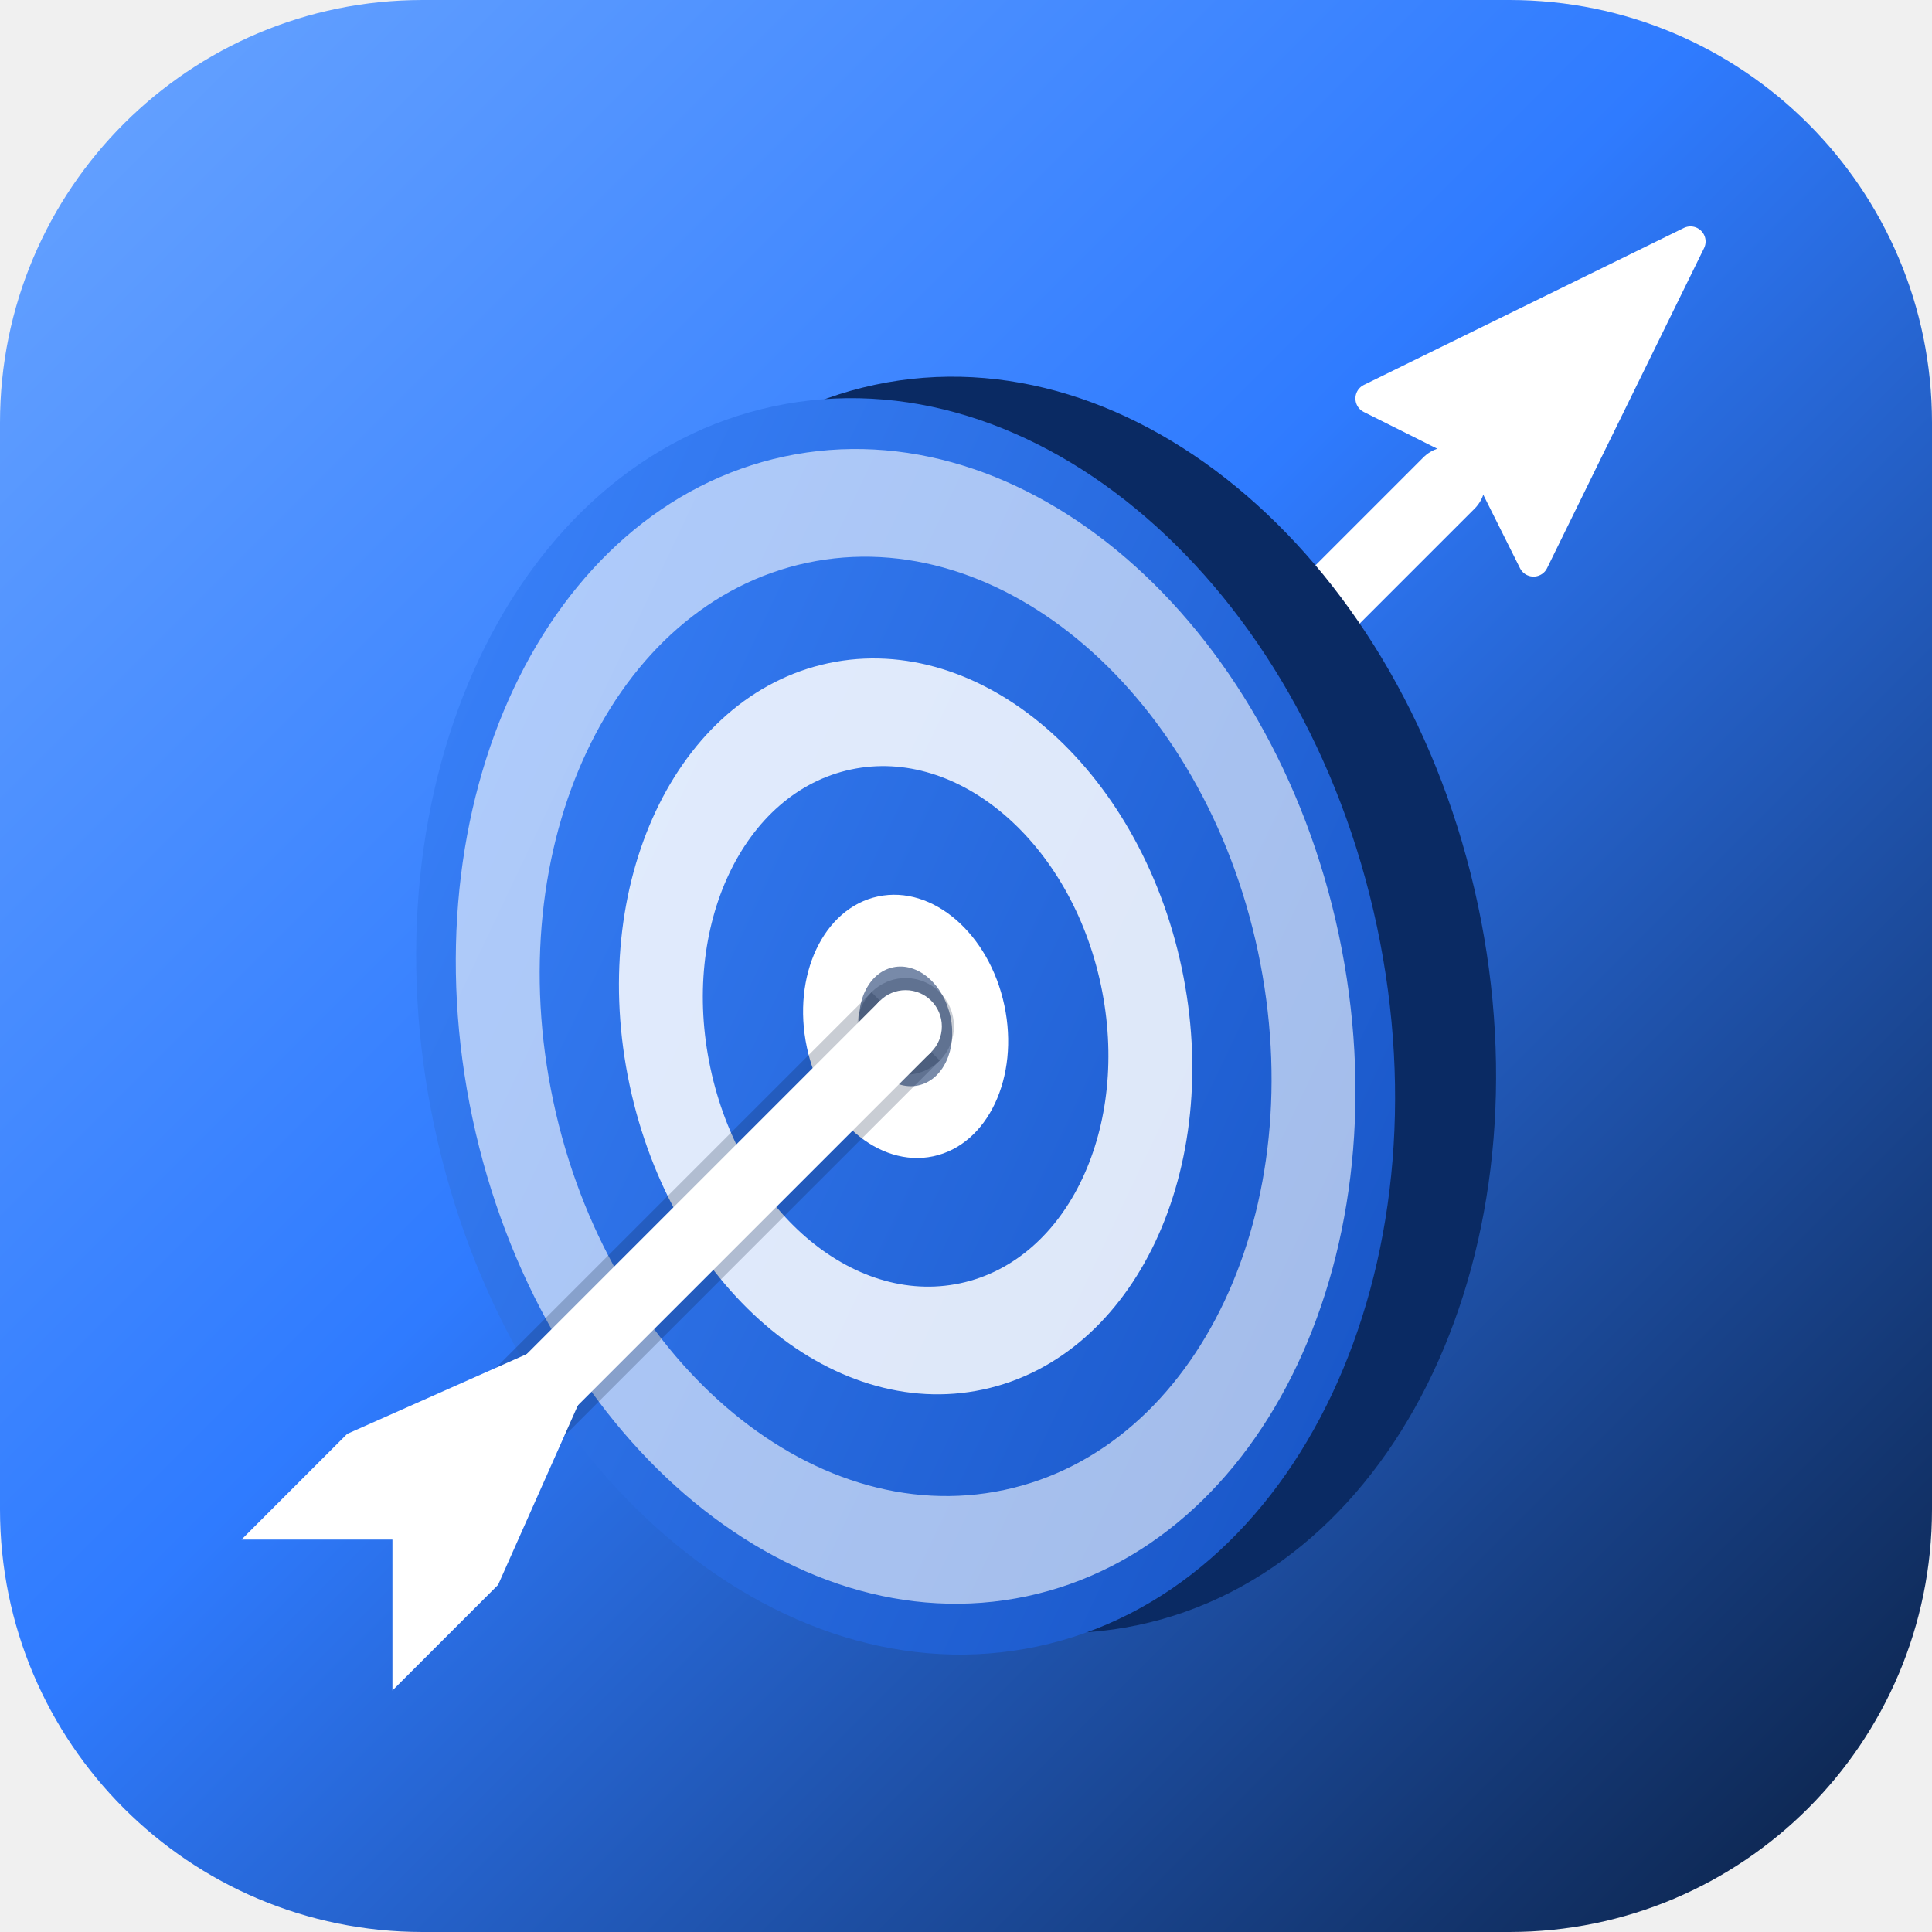
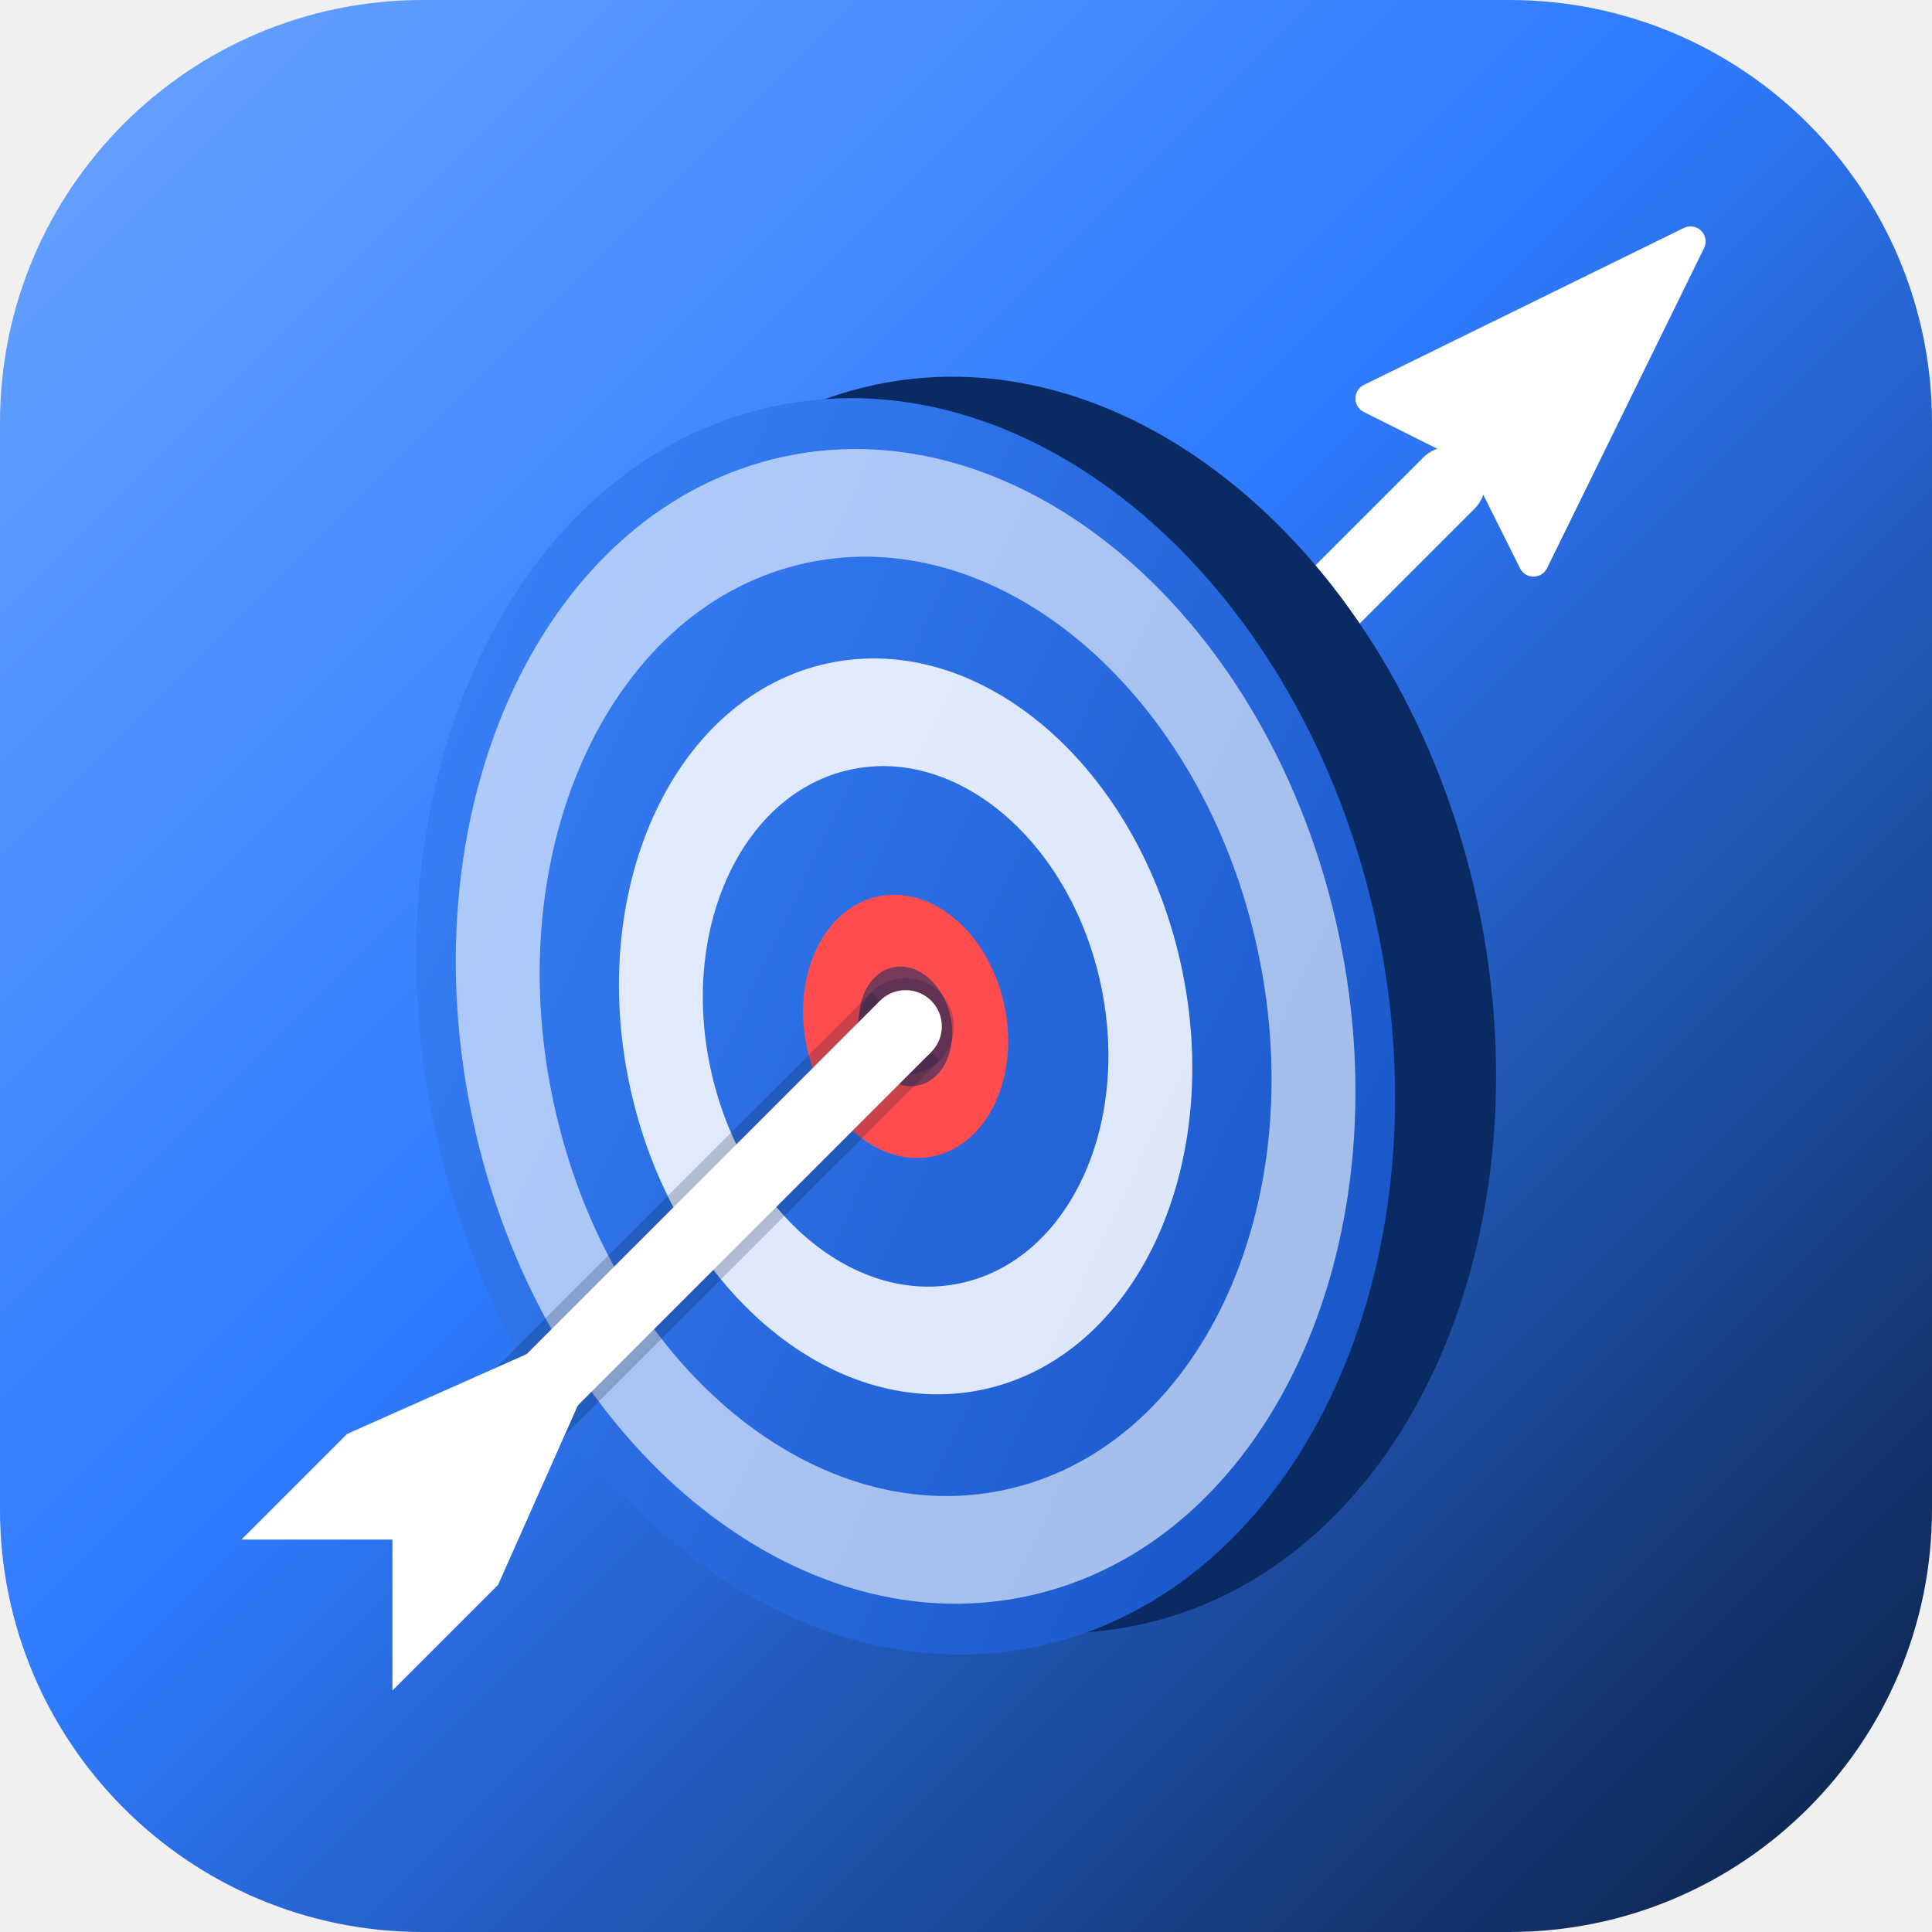
<svg xmlns="http://www.w3.org/2000/svg" viewBox="0 0 64 64">
  <defs>
    <linearGradient id="tile" x1="0" y1="0" x2="1" y2="1">
      <stop offset="0" stop-color="#6aa5ff" />
      <stop offset="0.45" stop-color="#2f7bff" />
      <stop offset="1" stop-color="#0a1e3f" />
    </linearGradient>
    <linearGradient id="face" x1="0" y1="0" x2="1" y2="1">
      <stop offset="0" stop-color="#3d86ff" />
      <stop offset="1" stop-color="#1450c0" />
    </linearGradient>
  </defs>
  <rect width="64" height="64" rx="14" fill="url(#tile)" />
  <path d="M38 26 L48 16" stroke="#fff" stroke-width="2.4" stroke-linecap="round" />
  <path d="M56 8 L50.8 18.6 L49 15 L45.4 13.2 Z" fill="#fff" stroke="#fff" stroke-width="1" stroke-linejoin="round" />
  <g transform="translate(30 34) rotate(-12) scale(0.76 1)">
    <circle cx="4.5" r="21" fill="#0a2a63" />
    <circle r="21" fill="url(#face)" />
    <g fill="none" stroke="#fff">
      <circle r="17.5" stroke-width="3.6" stroke-opacity="0.6" />
      <circle r="10.5" stroke-width="3.6" stroke-opacity="0.85" />
    </g>
-     <circle r="4.4" fill="#fff" />
+     <circle r="4.4" fill="#ff4d4f" />
    <circle r="2" fill="#0a2a63" fill-opacity="0.55" />
  </g>
  <path d="M13 51 L30 34" stroke="#0a1e3f" stroke-opacity="0.22" stroke-width="3.2" />
  <circle cx="30" cy="34" r="1.6" fill="#0a1e3f" fill-opacity="0.22" />
  <path d="M13 51 L30 34" stroke="#fff" stroke-width="2.4" />
  <circle cx="30" cy="34" r="1.2" fill="#fff" />
  <path d="M20.5 43.5 L13 51 L13 56 L16.5 52.5 Z M20.5 43.5 L13 51 L8 51 L11.5 47.5 Z" fill="#fff" />
</svg>
